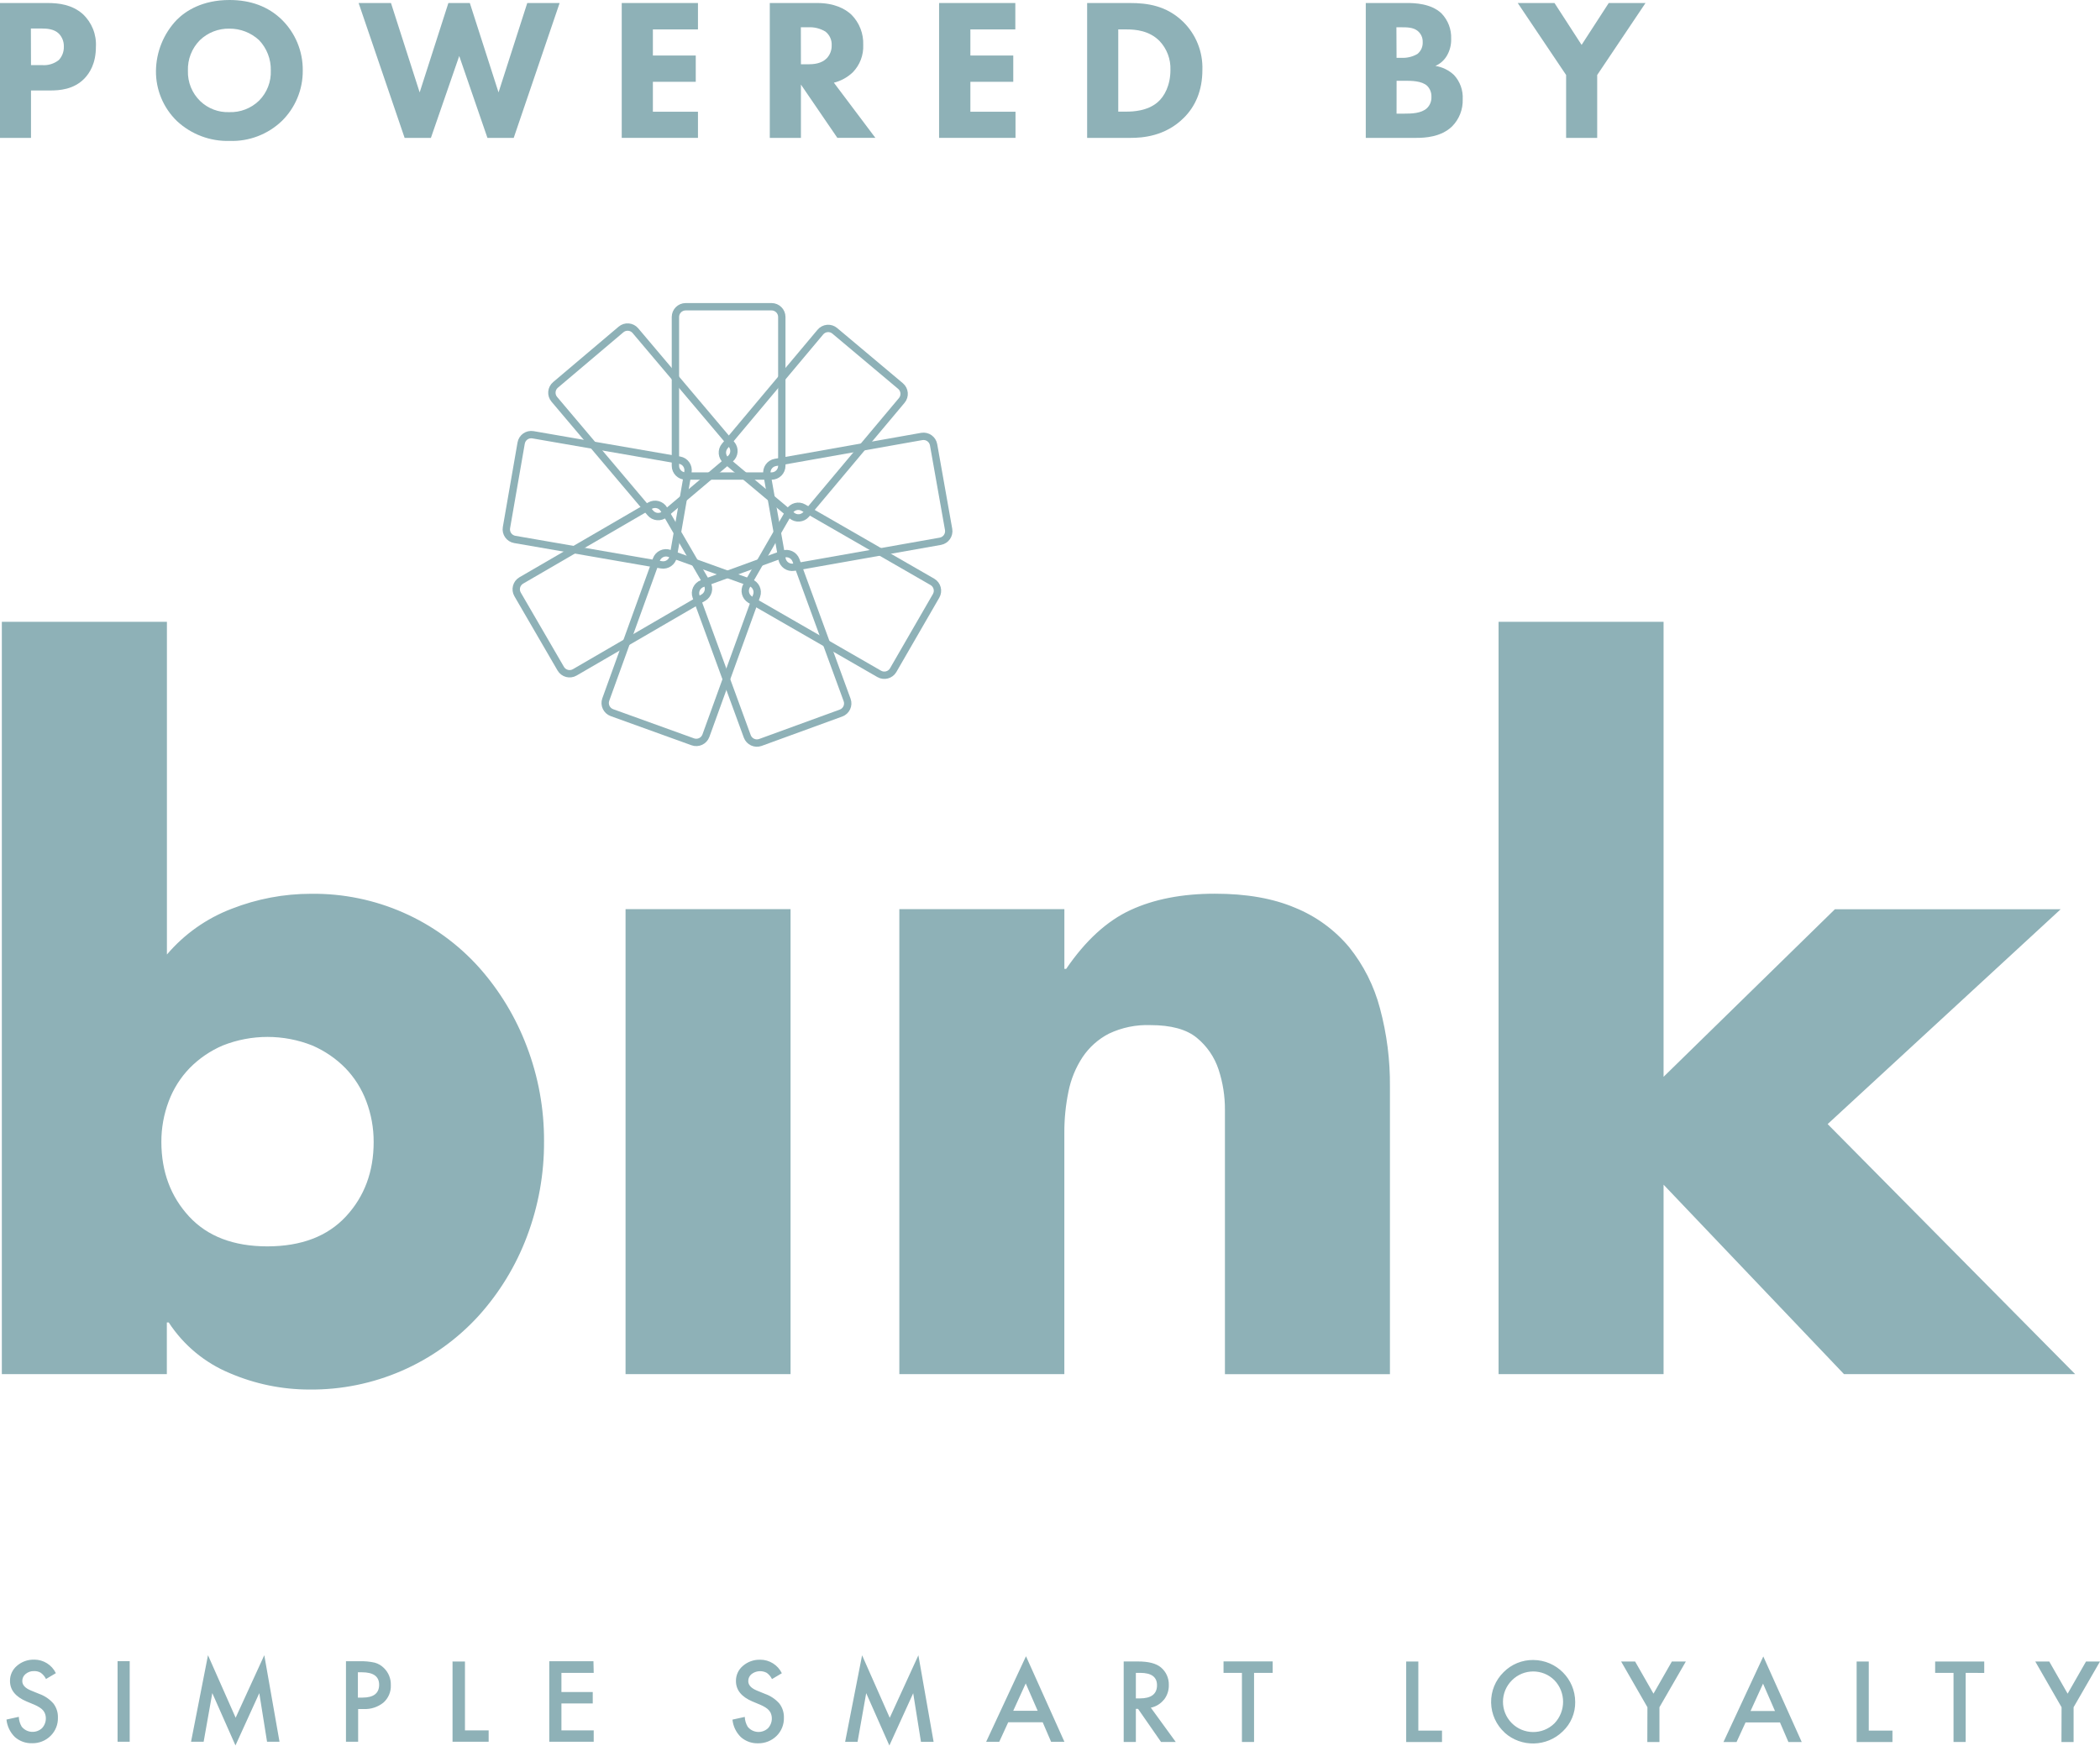
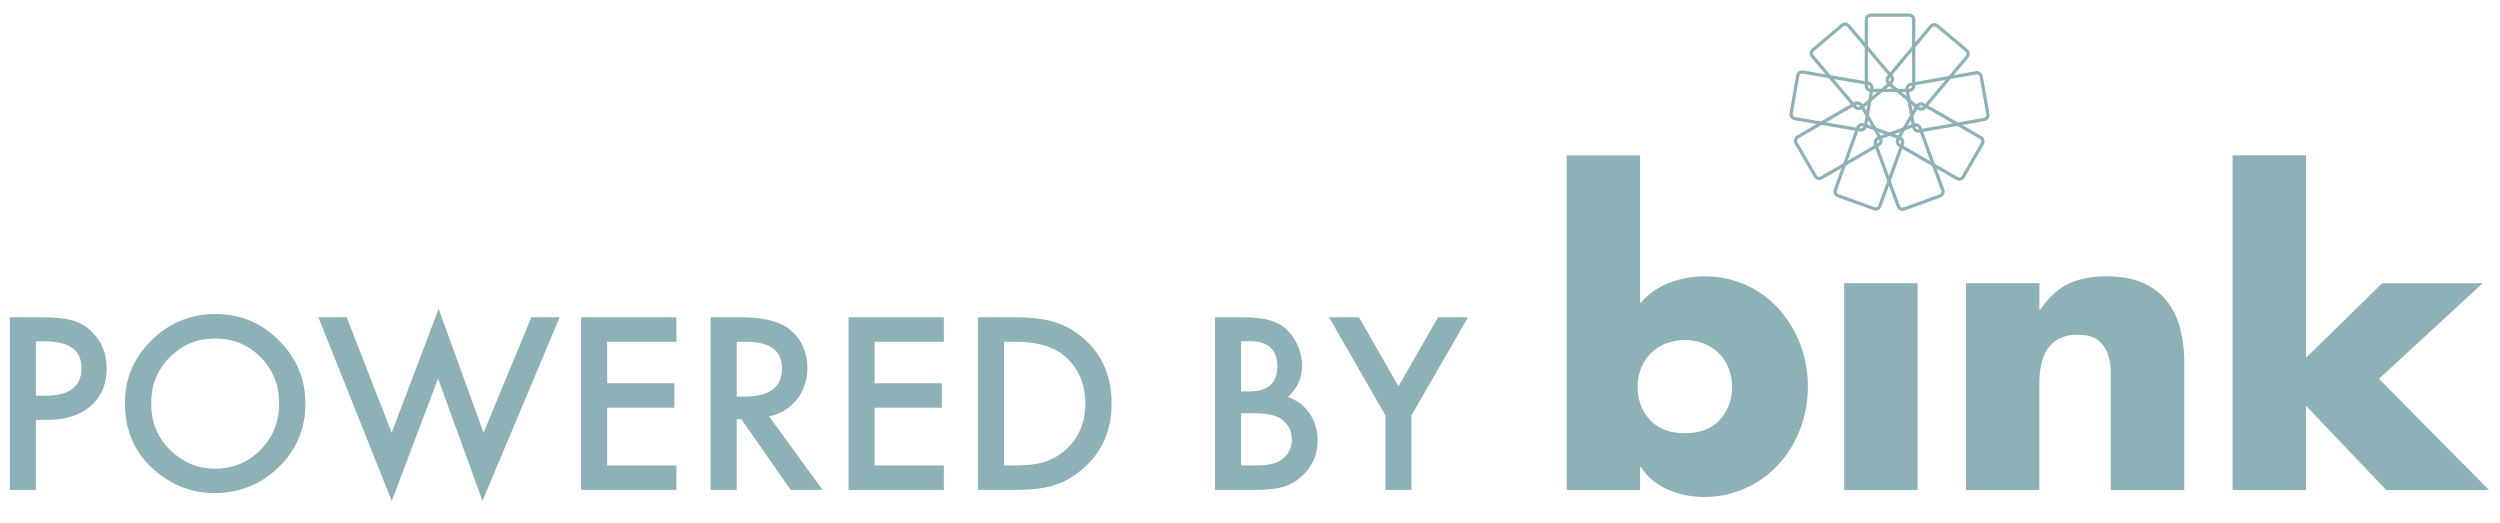
- <svg xmlns="http://www.w3.org/2000/svg" viewBox="0 0 571.06 474.82">
-   <defs>
-     <style>.cls-1,.cls-3{fill:none;}.cls-2{clip-path:url(#clip-path);}.cls-3{stroke:#8eb1b7;stroke-miterlimit:10;stroke-width:2px;}.cls-4{fill:#8eb1b7;}</style>
-     <clipPath id="clip-path" transform="translate(-147.12)">
-       <rect class="cls-1" y="6.5" width="864.57" height="544.25" />
-     </clipPath>
-   </defs>
-   <g id="Layer_2" data-name="Layer 2">
-     <g id="Layer_1-2" data-name="Layer 1">
-       <g class="cls-2">
-         <path class="cls-3" d="M356.94,129.48H333.57a2.79,2.79,0,0,1-2.78-2.78V86.21a2.79,2.79,0,0,1,2.78-2.78h23.37a2.79,2.79,0,0,1,2.78,2.78V126.7A2.79,2.79,0,0,1,356.94,129.48Z" transform="translate(-147.12)" />
-       </g>
-       <g class="cls-2">
-         <path class="cls-3" d="M362.46,140.23l-17.91-15a2.77,2.77,0,0,1-.34-3.91l26-31a2.77,2.77,0,0,1,3.91-.34L392,105a2.78,2.78,0,0,1,.34,3.91l-26,31A2.78,2.78,0,0,1,362.46,140.23Z" transform="translate(-147.12)" />
-       </g>
-       <g class="cls-2">
-         <path class="cls-3" d="M359.77,152l-4.08-23a2.79,2.79,0,0,1,2.25-3.22l39.86-7.07A2.79,2.79,0,0,1,401,121l4.08,23a2.79,2.79,0,0,1-2.25,3.22L363,154.27A2.8,2.8,0,0,1,359.77,152Z" transform="translate(-147.12)" />
-       </g>
-       <g class="cls-2">
-         <path class="cls-3" d="M350.14,159.32l11.66-20.25a2.79,2.79,0,0,1,3.79-1l35.09,20.2a2.79,2.79,0,0,1,1,3.79L390,182.29a2.79,2.79,0,0,1-3.79,1l-35.09-20.2A2.79,2.79,0,0,1,350.14,159.32Z" transform="translate(-147.12)" />
-       </g>
-       <g class="cls-2">
-         <path class="cls-3" d="M338.07,158.73l21.94-8a2.79,2.79,0,0,1,3.56,1.65l13.91,38a2.78,2.78,0,0,1-1.65,3.56l-21.94,8a2.79,2.79,0,0,1-3.56-1.65l-13.91-38A2.78,2.78,0,0,1,338.07,158.73Z" transform="translate(-147.12)" />
-       </g>
-       <g class="cls-2">
-         <path class="cls-3" d="M329.2,150.53l22,7.94a2.78,2.78,0,0,1,1.67,3.55L339.08,200.1a2.79,2.79,0,0,1-3.56,1.67l-22-7.94a2.79,2.79,0,0,1-1.67-3.56l13.76-38.07A2.79,2.79,0,0,1,329.2,150.53Z" transform="translate(-147.12)" />
-       </g>
-       <g class="cls-2">
-         <path class="cls-3" d="M327.67,138.54l11.74,20.21a2.78,2.78,0,0,1-1,3.79l-35,20.34a2.79,2.79,0,0,1-3.8-1l-11.74-20.21a2.78,2.78,0,0,1,1-3.79l35-20.34A2.8,2.8,0,0,1,327.67,138.54Z" transform="translate(-147.12)" />
-       </g>
-       <g class="cls-2">
-         <path class="cls-3" d="M334.2,128.37l-4,23a2.78,2.78,0,0,1-3.21,2.26l-39.89-6.91a2.78,2.78,0,0,1-2.26-3.21l4-23a2.78,2.78,0,0,1,3.21-2.26l39.89,6.91A2.78,2.78,0,0,1,334.2,128.37Z" transform="translate(-147.12)" />
-       </g>
-       <g class="cls-2">
-         <path class="cls-3" d="M345.74,124.77l-17.85,15.08a2.77,2.77,0,0,1-3.91-.33L297.85,108.6a2.77,2.77,0,0,1,.33-3.91L316,89.61a2.77,2.77,0,0,1,3.91.33l26.13,30.92A2.78,2.78,0,0,1,345.74,124.77Z" transform="translate(-147.12)" />
-       </g>
-       <g class="cls-2">
-         <path class="cls-4" d="M599.5,169.12H554.63V373.74H599.5V322.22l49.06,51.52h62.86l-67.3-68,63.36-58.43H646.09L599.5,292.88V169.12ZM436.55,247.27H391.68V373.74h44.87V308.16a54.67,54.67,0,0,1,1.11-11.22,26.47,26.47,0,0,1,3.82-9.37,19.23,19.23,0,0,1,7.15-6.41A24.22,24.22,0,0,1,460,278.82c5.58,0,9.78,1.15,12.57,3.45a18.68,18.68,0,0,1,5.92,8.63,34.48,34.48,0,0,1,1.73,11v71.86h44.87V295.58a79.2,79.2,0,0,0-2.71-21.32A44.78,44.78,0,0,0,514,257.62,37.65,37.65,0,0,0,499.3,246.9q-9-3.83-21.82-3.82-13.32,0-22.93,4.44t-17.5,16h-.49V247.27Zm-74.45,0H317.23V373.74H362.1ZM147.62,373.74h44.87V359.69H193a36.48,36.48,0,0,0,16.64,13.81,54.77,54.77,0,0,0,21.57,4.44,61.45,61.45,0,0,0,46.1-20.09,67.93,67.93,0,0,0,13.07-21.45,72,72,0,0,0,4.68-26,71.29,71.29,0,0,0-4.68-25.76,68.91,68.91,0,0,0-12.94-21.45,60.41,60.41,0,0,0-45.73-20.09,59.11,59.11,0,0,0-21.57,4.07,43.42,43.42,0,0,0-17.63,12.45V169.13H147.62V373.74Zm84.44-89.37a28.42,28.42,0,0,1,9,6.16,26.23,26.23,0,0,1,5.67,9,31,31,0,0,1,2,11.09q0,12.09-7.52,20.22T219.86,339q-13.81,0-21.32-8.13T191,310.62a31,31,0,0,1,2-11.09,26.23,26.23,0,0,1,5.67-9,28.15,28.15,0,0,1,9-6.16,33,33,0,0,1,24.4,0" transform="translate(-147.12)" />
-       </g>
-       <g class="cls-2">
-         <path class="cls-4" d="M707.7,473.81H711v-9.46l7.18-12.44h-3.8l-5,8.75-5-8.75h-3.8l7.15,12.44Zm-21-18.79v-3.11H673.35V455h5v18.79h3.3V455ZM652,451.91v21.9h9.74v-3.1h-6.44V451.92H652Zm-28.85,13.47,3.4-7.45,3.25,7.45Zm10.3,8.43h3.62l-10.45-23.27-10.83,23.27h3.56l2.44-5.32h9.37Zm-38.37,0h3.3v-9.46l7.18-12.44h-3.8l-5,8.75-5-8.75h-3.8l7.15,12.44ZM558.29,457a8.17,8.17,0,0,1,11.53,0,8.49,8.49,0,0,1,0,11.74A8.22,8.22,0,0,1,558.29,457m-2,14.28a11.59,11.59,0,0,0,15.8-.37,10.76,10.76,0,0,0,3.38-8A11.46,11.46,0,0,0,564.1,451.5a11.16,11.16,0,0,0-8.11,3.32,11.31,11.31,0,0,0,.32,16.45m-26.8-19.36v21.9h9.74v-3.1h-6.44V451.92h-3.3ZM493.2,455v-3.11H479.84V455h5v18.79h3.3V455ZM456,455h1.18q4.57,0,4.57,3.36c0,2.39-1.57,3.59-4.69,3.59H456v-7Zm7.63,7.32a6.22,6.22,0,0,0,1.33-4,6,6,0,0,0-2.13-4.79q-1.94-1.64-6.27-1.63h-3.87v21.9H456v-9h.6l6.25,9h4l-6.78-9.33a6.09,6.09,0,0,0,3.53-2.15m-40.95,3,3.4-7.45,3.25,7.45Zm10.3,8.43h3.62l-10.45-23.27-10.83,23.27h3.56l2.44-5.32h9.37Zm-52.63,0,2.35-13.23,6.3,14.24,6.48-14.22,2.11,13.22H401l-4.14-23.54-7.79,17-7.52-17-4.61,23.54h3.43Zm-26.48-22.32a6.86,6.86,0,0,0-4.7,1.67,5.27,5.27,0,0,0-1.89,4.13q0,3.66,4.5,5.56l2.11.88a9.8,9.8,0,0,1,1.42.74,4.29,4.29,0,0,1,1,.84,2.81,2.81,0,0,1,.55,1,3.88,3.88,0,0,1-.84,3.79,3.78,3.78,0,0,1-5.55-.39,5.66,5.66,0,0,1-.79-2.67l-3.35.74a7.74,7.74,0,0,0,2.28,4.75,6.77,6.77,0,0,0,4.71,1.69,7,7,0,0,0,5-2,6.69,6.69,0,0,0,2-5,6,6,0,0,0-1.23-3.81,9.26,9.26,0,0,0-3.9-2.63l-2.18-.89c-1.59-.65-2.38-1.51-2.38-2.58a2.4,2.4,0,0,1,.91-1.93,3.82,3.82,0,0,1,4.11-.33,4.58,4.58,0,0,1,1.43,1.7l2.68-1.59a6.54,6.54,0,0,0-5.91-3.68m-45.32.42H296.49v21.9h12.08v-3.1h-8.78v-7.32h8.52v-3.11h-8.52V455h8.78Zm-38.32,0v21.9H280v-3.1h-6.44V451.92h-3.3Zm-25.74,3h1.09q4.69,0,4.69,3.39c0,2.34-1.52,3.5-4.55,3.5h-1.23Zm1.53,10a8,8,0,0,0,5.43-1.76,6,6,0,0,0,2-4.76,6.23,6.23,0,0,0-1.89-4.65,5.61,5.61,0,0,0-2.5-1.45,16.68,16.68,0,0,0-4.15-.38H241.2v21.9h3.31v-8.89H246Zm-43.47,8.89,2.35-13.23,6.3,14.24,6.48-14.22,2.11,13.22h3.39l-4.14-23.54-7.79,17-7.52-17-4.61,23.54h3.43Zm-23.41,0h3.3v-21.9h-3.3Zm-22.67-22.32a6.82,6.82,0,0,0-4.69,1.67,5.27,5.27,0,0,0-1.89,4.13q0,3.66,4.49,5.56l2.11.88a9.8,9.8,0,0,1,1.42.74,4.29,4.29,0,0,1,1,.84,3,3,0,0,1,.55,1,3.88,3.88,0,0,1-.84,3.79,3.78,3.78,0,0,1-5.55-.39,5.66,5.66,0,0,1-.79-2.67l-3.35.74a7.74,7.74,0,0,0,2.28,4.75,6.77,6.77,0,0,0,4.71,1.69,6.92,6.92,0,0,0,5-2,6.69,6.69,0,0,0,2-5,6,6,0,0,0-1.23-3.81,9.26,9.26,0,0,0-3.9-2.63l-2.18-.89c-1.59-.65-2.38-1.51-2.38-2.58a2.4,2.4,0,0,1,.91-1.93,3.39,3.39,0,0,1,2.28-.78,3.35,3.35,0,0,1,1.83.45,4.58,4.58,0,0,1,1.43,1.7l2.68-1.59a6.52,6.52,0,0,0-5.9-3.68" transform="translate(-147.12)" />
-       </g>
-       <path class="cls-4" d="M160,.82c3.19,0,6.71.44,9.63,3a11.29,11.29,0,0,1,3.57,8.91c0,4.62-1.76,7.2-3.13,8.63-2.92,3-6.77,3.25-9.35,3.25h-5.17V37.5h-8.47V.82Zm-4.45,16.89h3a6.49,6.49,0,0,0,4.56-1.38,5.1,5.1,0,0,0,1.37-3.63,4.85,4.85,0,0,0-1.37-3.57c-1.26-1.21-3.08-1.38-4.73-1.38h-2.86Z" transform="translate(-147.12)" />
-       <path class="cls-4" d="M223.73,5.33a19.08,19.08,0,0,1,5.72,13.86,19,19,0,0,1-5.72,13.75,19.59,19.59,0,0,1-14.19,5.39,20.17,20.17,0,0,1-14.29-5.39,18.73,18.73,0,0,1-5.72-13.64,20.46,20.46,0,0,1,5.66-13.91c2.48-2.48,7-5.39,14.35-5.39C215.26,0,220.05,1.76,223.73,5.33Zm-22.27,5.61a11.27,11.27,0,0,0-3.24,8.31,11,11,0,0,0,3.35,8.25,10.79,10.79,0,0,0,7.86,3,11.11,11.11,0,0,0,8.14-3.13,11,11,0,0,0,3.19-8.2,11.57,11.57,0,0,0-3.19-8.25,11.75,11.75,0,0,0-8.08-3.13A11.25,11.25,0,0,0,201.46,10.94Z" transform="translate(-147.12)" />
-       <path class="cls-4" d="M253.44.82l7.8,24.31L269.05.82h5.83l7.81,24.31L290.5.82h8.8L286.82,37.5h-7.15L272,15.23l-7.7,22.27h-7.15L244.64.82Z" transform="translate(-147.12)" />
-       <path class="cls-4" d="M336.92,8H324.66v7.1h11.66v7.15H324.66v8.14h12.26V37.5H316.19V.82h20.73Z" transform="translate(-147.12)" />
-       <path class="cls-4" d="M369.32.82c4.67,0,7.59,1.54,9.35,3.19a11.08,11.08,0,0,1,3.19,8.2A10.06,10.06,0,0,1,379,19.69a11.51,11.51,0,0,1-5.12,2.8l11.28,15H374.82L364.92,23V37.5h-8.47V.82Zm-4.4,16.67h1.92c1.54,0,3.63-.17,5.06-1.6a4.9,4.9,0,0,0,1.38-3.57,4.44,4.44,0,0,0-1.71-3.74,8.22,8.22,0,0,0-4.67-1.16h-2Z" transform="translate(-147.12)" />
-       <path class="cls-4" d="M423.22,8H411v7.1h11.66v7.15H411v8.14h12.27V37.5H402.49V.82h20.73Z" transform="translate(-147.12)" />
-       <path class="cls-4" d="M454.35.82c4.84,0,9.95.72,14.46,5.06A17.51,17.51,0,0,1,474.09,19c0,5.77-2,10-5,13C464,37.12,457.7,37.5,454.62,37.5H442.75V.82Zm-3.14,29.54h2.26c1.76,0,5.61-.17,8.36-2.48,2-1.65,3.57-4.78,3.57-8.85a10.86,10.86,0,0,0-3-7.92C459.63,8.36,456.05,8,453.47,8h-2.26Z" transform="translate(-147.12)" />
-       <path class="cls-4" d="M529.75.82c2,0,6.49.11,9.35,2.81a9.43,9.43,0,0,1,2.64,6.93,8.59,8.59,0,0,1-1.21,4.67,6.74,6.74,0,0,1-3.08,2.7,9.51,9.51,0,0,1,5.06,2.47A9,9,0,0,1,544.88,27,10,10,0,0,1,542,34.37c-3,2.92-7.43,3.13-9.68,3.13h-13.8V.82Zm-2.86,14.91h1.38a7.88,7.88,0,0,0,4.29-1.05A3.89,3.89,0,0,0,534,11.44a3.72,3.72,0,0,0-1.43-3.08c-1.21-.94-2.86-.94-4.4-.94h-1.32Zm0,15.18h2c2.14,0,4.73-.06,6.27-1.49a4,4,0,0,0,1.21-3.08,4,4,0,0,0-1.16-3c-1.48-1.37-4.34-1.37-6-1.37h-2.31Z" transform="translate(-147.12)" />
-       <path class="cls-4" d="M573,20.4,559.84.82h10l7.37,11.39L584.59.82h10L581.45,20.4V37.5H573Z" transform="translate(-147.12)" />
+ <svg xmlns="http://www.w3.org/2000/svg" width="153px" height="32px" viewBox="0 0 1528 302" version="1.1">
+   <g id="pbb" stroke="none" stroke-width="1" fill="none" fill-rule="evenodd">
+     <g id="Group" transform="translate(957.54, 0.43)">
+       <path d="M209.32,46.05 L185.95,46.05 C184.417,46.045 183.175,44.803 183.17,43.27 L183.17,2.78 C183.175,1.247 184.417,0.005 185.95,8.52651283e-14 L209.32,8.52651283e-14 C210.853,0.005 212.095,1.247 212.1,2.78 L212.1,43.27 C212.095,44.803 210.853,46.045 209.32,46.05 Z" id="Path" stroke="#8EB1B7" stroke-width="2" />
+       <path d="M214.84,56.8 L196.93,41.8 C196.365,41.327 196.012,40.649 195.948,39.916 C195.884,39.182 196.115,38.453 196.59,37.89 L222.59,6.89 C223.063,6.325 223.741,5.972 224.474,5.908 C225.208,5.844 225.937,6.075 226.5,6.55 L244.38,21.57 C245.551,22.557 245.703,24.306 244.72,25.48 L218.72,56.48 C217.73,57.626 216.005,57.768 214.84,56.8 L214.84,56.8 Z" id="Path" stroke="#8EB1B7" stroke-width="2" />
+       <path d="M212.15,68.57 L208.07,45.57 C207.809,44.061 208.813,42.624 210.32,42.35 L250.18,35.28 C251.695,35.033 253.125,36.056 253.38,37.57 L257.46,60.57 C257.721,62.079 256.717,63.516 255.21,63.79 L215.38,70.84 C213.862,71.1 212.419,70.086 212.15,68.57 L212.15,68.57 Z" id="Path" stroke="#8EB1B7" stroke-width="2" />
+       <path d="M202.52,75.89 L214.18,55.64 C214.957,54.326 216.646,53.88 217.97,54.64 L253.06,74.84 C254.374,75.617 254.82,77.306 254.06,78.63 L242.38,98.86 C241.603,100.174 239.914,100.62 238.59,99.86 L203.5,79.66 C202.205,78.877 201.77,77.204 202.52,75.89 Z" id="Path" stroke="#8EB1B7" stroke-width="2" />
+       <path d="M190.45,75.3 L212.39,67.3 C213.828,66.782 215.416,67.518 215.95,68.95 L229.86,106.95 C230.384,108.389 229.646,109.98 228.21,110.51 L206.27,118.51 C204.832,119.028 203.244,118.292 202.71,116.86 L188.8,78.86 C188.276,77.421 189.014,75.83 190.45,75.3 L190.45,75.3 Z" id="Path" stroke="#8EB1B7" stroke-width="2" />
+       <path d="M181.58,67.1 L203.58,75.04 C205.019,75.562 205.766,77.149 205.25,78.59 L191.46,116.67 C190.934,118.11 189.344,118.856 187.9,118.34 L165.9,110.4 C164.46,109.874 163.714,108.284 164.23,106.84 L177.99,68.77 C178.242,68.071 178.763,67.501 179.437,67.188 C180.111,66.874 180.883,66.843 181.58,67.1 Z" id="Path" stroke="#8EB1B7" stroke-width="2" />
+       <path d="M180.05,55.11 L191.79,75.32 C192.556,76.643 192.109,78.337 190.79,79.11 L155.79,99.45 C154.464,100.216 152.767,99.77 151.99,98.45 L140.25,78.24 C139.484,76.917 139.931,75.223 141.25,74.45 L176.25,54.11 C177.577,53.349 179.269,53.795 180.05,55.11 Z" id="Path" stroke="#8EB1B7" stroke-width="2" />
+       <path d="M186.58,44.94 L182.58,67.94 C182.316,69.449 180.88,70.46 179.37,70.2 L139.48,63.29 C137.971,63.026 136.96,61.59 137.22,60.08 L141.22,37.08 C141.484,35.571 142.92,34.56 144.43,34.82 L184.32,41.73 C185.829,41.994 186.84,43.43 186.58,44.94 Z" id="Path" stroke="#8EB1B7" stroke-width="2" />
+       <path d="M198.12,41.34 L180.27,56.42 C179.708,56.896 178.98,57.129 178.246,57.067 C177.513,57.005 176.834,56.653 176.36,56.09 L150.23,25.17 C149.754,24.608 149.521,23.88 149.583,23.146 C149.645,22.413 149.997,21.734 150.56,21.26 L168.38,6.18 C168.942,5.704 169.67,5.471 170.404,5.533 C171.137,5.595 171.816,5.947 172.29,6.51 L198.42,37.43 C199.413,38.594 199.279,40.341 198.12,41.34 L198.12,41.34 Z" id="Path" stroke="#8EB1B7" stroke-width="2" />
+       <path d="M451.88,85.69 L407.01,85.69 L407.01,290.31 L451.88,290.31 L451.88,238.79 L500.94,290.31 L563.8,290.31 L496.5,222.31 L559.86,163.88 L498.47,163.88 L451.88,209.45 L451.88,85.69 Z M288.93,163.84 L244.06,163.84 L244.06,290.31 L288.93,290.31 L288.93,224.73 C288.912,220.962 289.284,217.202 290.04,213.51 C290.699,210.17 291.996,206.989 293.86,204.14 C295.663,201.433 298.123,199.228 301.01,197.73 C304.554,196.04 308.456,195.237 312.38,195.39 C317.96,195.39 322.16,196.54 324.95,198.84 C327.705,201.094 329.759,204.088 330.87,207.47 C332.039,211.019 332.623,214.734 332.6,218.47 L332.6,290.33 L377.47,290.33 L377.47,212.15 C377.54,204.953 376.628,197.781 374.76,190.83 C373.164,184.757 370.309,179.088 366.38,174.19 C362.43,169.469 357.383,165.788 351.68,163.47 C345.68,160.917 338.407,159.643 329.86,159.65 C320.98,159.65 313.337,161.13 306.93,164.09 C300.523,167.05 294.69,172.383 289.43,180.09 L288.94,180.09 L288.94,163.84 L288.93,163.84 Z M214.48,163.84 L169.61,163.84 L169.61,290.31 L214.48,290.31 L214.48,163.84 Z M-3.41060513e-13,290.31 L44.87,290.31 L44.87,276.26 L45.38,276.26 C49.403,282.439 55.205,287.254 62.02,290.07 C68.835,292.995 76.174,294.506 83.59,294.51 C101.119,294.695 117.892,287.386 129.69,274.42 C135.342,268.145 139.775,260.87 142.76,252.97 C145.91,244.666 147.497,235.851 147.44,226.97 C147.484,218.168 145.897,209.434 142.76,201.21 C139.793,193.329 135.408,186.059 129.82,179.76 C118.188,166.78 101.518,159.456 84.09,159.67 C76.709,159.668 69.393,161.049 62.52,163.74 C55.689,166.34 49.625,170.622 44.89,176.19 L44.89,85.7 L-3.41060513e-13,85.7 L-3.41060513e-13,290.31 Z M84.44,200.94 C87.81,202.393 90.866,204.485 93.44,207.1 C95.925,209.681 97.855,212.744 99.11,216.1 C100.449,219.643 101.126,223.402 101.11,227.19 C101.11,235.25 98.603,241.99 93.59,247.41 C88.577,252.83 81.46,255.55 72.24,255.57 C63.033,255.57 55.927,252.86 50.92,247.44 C45.913,242.02 43.4,235.27 43.38,227.19 C43.364,223.402 44.041,219.643 45.38,216.1 C46.635,212.744 48.565,209.681 51.05,207.1 C53.62,204.48 56.677,202.387 60.05,200.94 C67.885,197.823 76.615,197.823 84.45,200.94" id="Shape" fill="#8EB1B7" fill-rule="nonzero" />
    </g>
+     <path d="M21.928,290.674 L21.928,247.812 L29.311,247.812 C40.294,247.812 49.021,244.987 55.492,239.336 C61.964,233.685 65.199,226.029 65.199,216.367 C65.199,207.344 62.169,199.87 56.107,193.945 C52.644,190.527 48.633,188.203 44.076,186.973 C39.564,185.742 32.888,185.127 24.047,185.127 L24.047,185.127 L6,185.127 L6,290.674 L21.928,290.674 Z M27.875,233.047 L21.928,233.047 L21.928,199.824 L27.191,199.824 C42.276,199.824 49.818,205.27 49.818,216.162 C49.818,227.419 42.504,233.047 27.875,233.047 L27.875,233.047 Z M130.961,292.588 C146.365,292.588 159.512,287.279 170.404,276.66 C181.251,266.087 186.674,253.213 186.674,238.037 C186.674,222.952 181.273,210.033 170.473,199.277 C159.717,188.522 146.82,183.145 131.781,183.145 C116.56,183.145 103.526,188.477 92.68,199.141 C81.788,209.805 76.342,222.565 76.342,237.422 C76.342,254.329 82.312,268.001 94.252,278.438 C105.098,287.871 117.335,292.588 130.961,292.588 Z M131.166,277.686 C120.958,277.686 111.957,273.926 104.164,266.406 C96.326,258.887 92.406,249.294 92.406,237.627 C92.406,226.507 96.189,217.165 103.754,209.6 C111.319,201.943 120.593,198.115 131.576,198.115 C142.605,198.115 151.856,201.943 159.33,209.6 C166.85,217.21 170.609,226.644 170.609,237.9 C170.609,249.02 166.804,258.454 159.193,266.201 C151.583,273.857 142.24,277.686 131.166,277.686 Z M239.447,297.441 L267.748,222.588 L294.887,297.373 L342.055,185.127 L324.76,185.127 L295.57,255.674 L268.09,180 L239.379,255.674 L211.898,185.127 L194.604,185.127 L239.447,297.441 Z M413.422,290.674 L413.422,275.703 L371.107,275.703 L371.107,240.43 L412.191,240.43 L412.191,225.459 L371.107,225.459 L371.107,200.098 L413.422,200.098 L413.422,185.127 L355.18,185.127 L355.18,290.674 L413.422,290.674 Z M450.268,290.674 L450.268,247.471 L453.139,247.471 L483.285,290.674 L502.768,290.674 L470.092,245.693 C477.11,244.189 482.761,240.749 487.045,235.371 C491.329,229.993 493.471,223.568 493.471,216.094 C493.471,206.523 490.053,198.822 483.217,192.988 C477.019,187.747 466.947,185.127 453.002,185.127 L453.002,185.127 L434.34,185.127 L434.34,290.674 L450.268,290.674 Z M455.326,233.594 L450.268,233.594 L450.268,200.098 L455.941,200.098 C470.616,200.098 477.953,205.498 477.953,216.299 C477.953,227.829 470.411,233.594 455.326,233.594 L455.326,233.594 Z M576.869,290.674 L576.869,275.703 L534.555,275.703 L534.555,240.43 L575.639,240.43 L575.639,225.459 L534.555,225.459 L534.555,200.098 L576.869,200.098 L576.869,185.127 L518.627,185.127 L518.627,290.674 L576.869,290.674 Z M619.662,290.674 C630.372,290.674 638.643,289.694 644.477,287.734 C650.72,285.775 656.69,282.288 662.387,277.275 C673.734,267.249 679.408,254.124 679.408,237.9 C679.408,221.722 673.962,208.665 663.07,198.73 C657.693,193.809 651.7,190.322 645.092,188.271 C638.939,186.175 630.554,185.127 619.936,185.127 L619.936,185.127 L597.787,185.127 L597.787,290.674 L619.662,290.674 Z M620.893,275.703 L613.715,275.703 L613.715,200.098 L620.893,200.098 C634.473,200.098 644.75,203.311 651.723,209.736 C659.47,216.937 663.344,226.325 663.344,237.9 C663.344,249.385 659.424,258.704 651.586,265.859 C647.758,269.323 643.474,271.852 638.734,273.447 C633.995,274.951 628.048,275.703 620.893,275.703 L620.893,275.703 Z M766.771,290.674 C773.972,290.674 779.965,290.013 784.75,288.691 C789.125,287.324 793.067,284.886 796.576,281.377 C802.41,275.68 805.326,268.708 805.326,260.459 C805.326,254.17 803.686,248.656 800.404,243.916 C797.169,239.131 792.748,235.781 787.143,233.867 C792.93,228.626 795.824,222.223 795.824,214.658 C795.824,210.511 794.936,206.41 793.158,202.354 C791.426,198.343 789.079,194.993 786.117,192.305 C783.201,189.707 779.623,187.861 775.385,186.768 C771.192,185.674 765.564,185.127 758.5,185.127 L758.5,185.127 L742.641,185.127 L742.641,290.674 L766.771,290.674 Z M763.559,230.449 L758.568,230.449 L758.568,199.756 L764.174,199.756 C769.551,199.756 773.653,201.043 776.479,203.618 C779.304,206.193 780.717,209.964 780.717,214.932 C780.717,220.036 779.338,223.898 776.581,226.519 C773.824,229.139 769.483,230.449 763.559,230.449 L763.559,230.449 Z M768.412,275.703 L758.568,275.703 L758.568,243.779 L766.635,243.779 C775.202,243.779 781.15,245.306 784.477,248.359 C787.895,251.458 789.604,255.286 789.604,259.844 C789.604,264.538 787.826,268.411 784.271,271.465 C780.899,274.29 775.613,275.703 768.412,275.703 L768.412,275.703 Z M862.68,290.674 L862.68,245.078 L897.27,185.127 L878.949,185.127 L854.75,227.305 L830.619,185.127 L812.299,185.127 L846.752,245.078 L846.752,290.674 L862.68,290.674 Z" id="POWEREDBY" fill="#8EB1B7" fill-rule="nonzero" />
  </g>
</svg>
